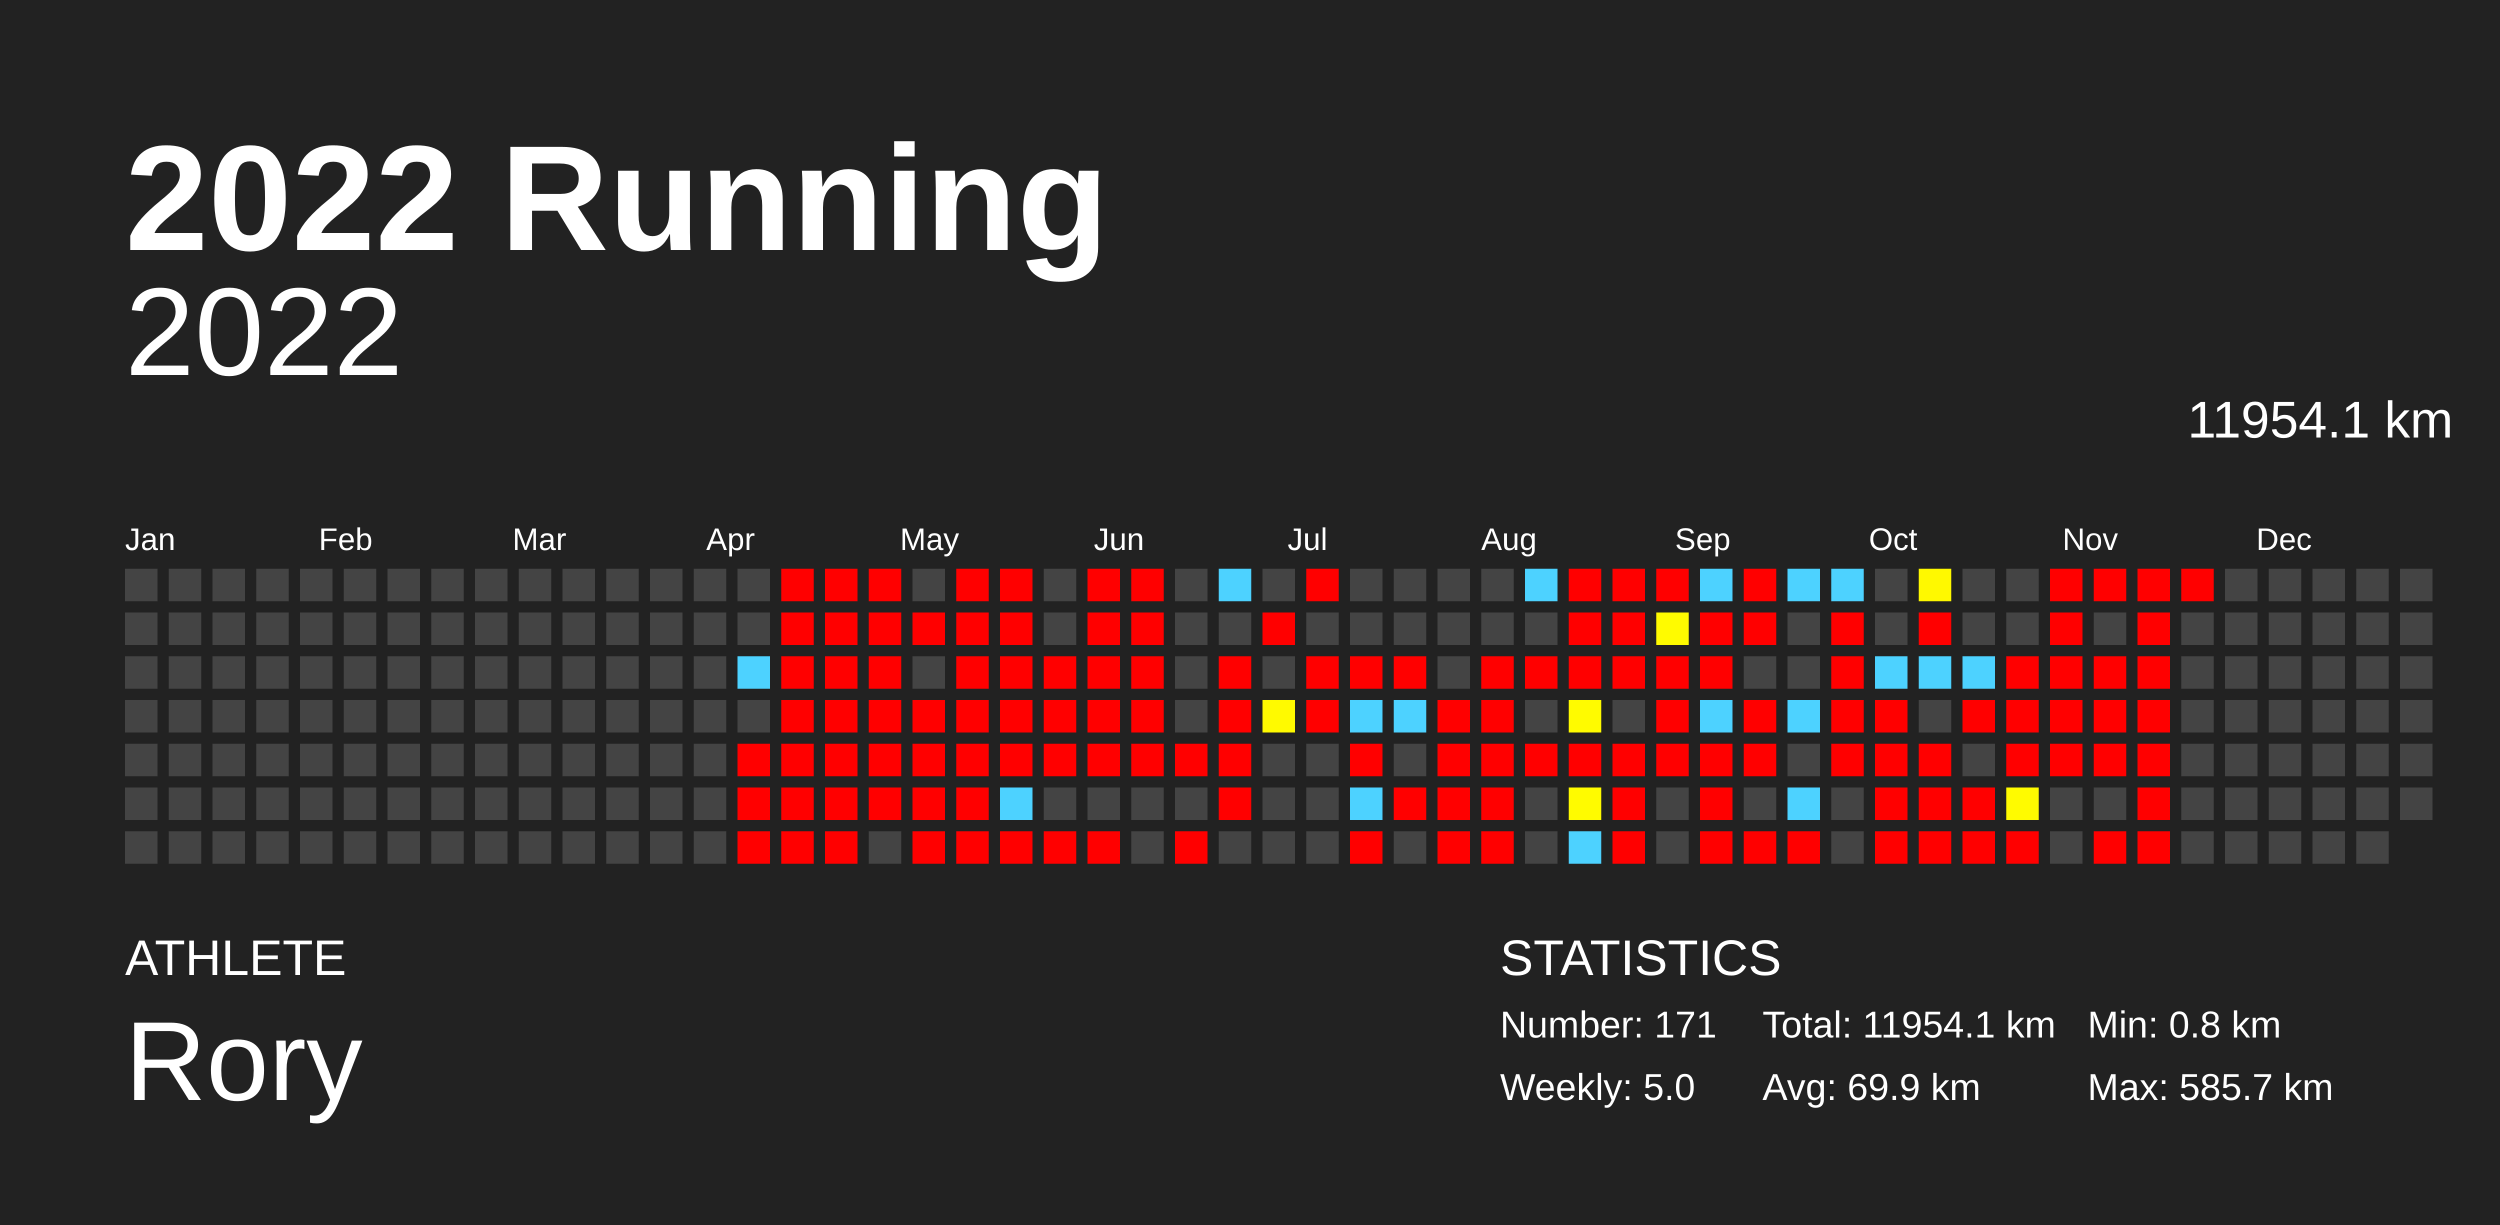
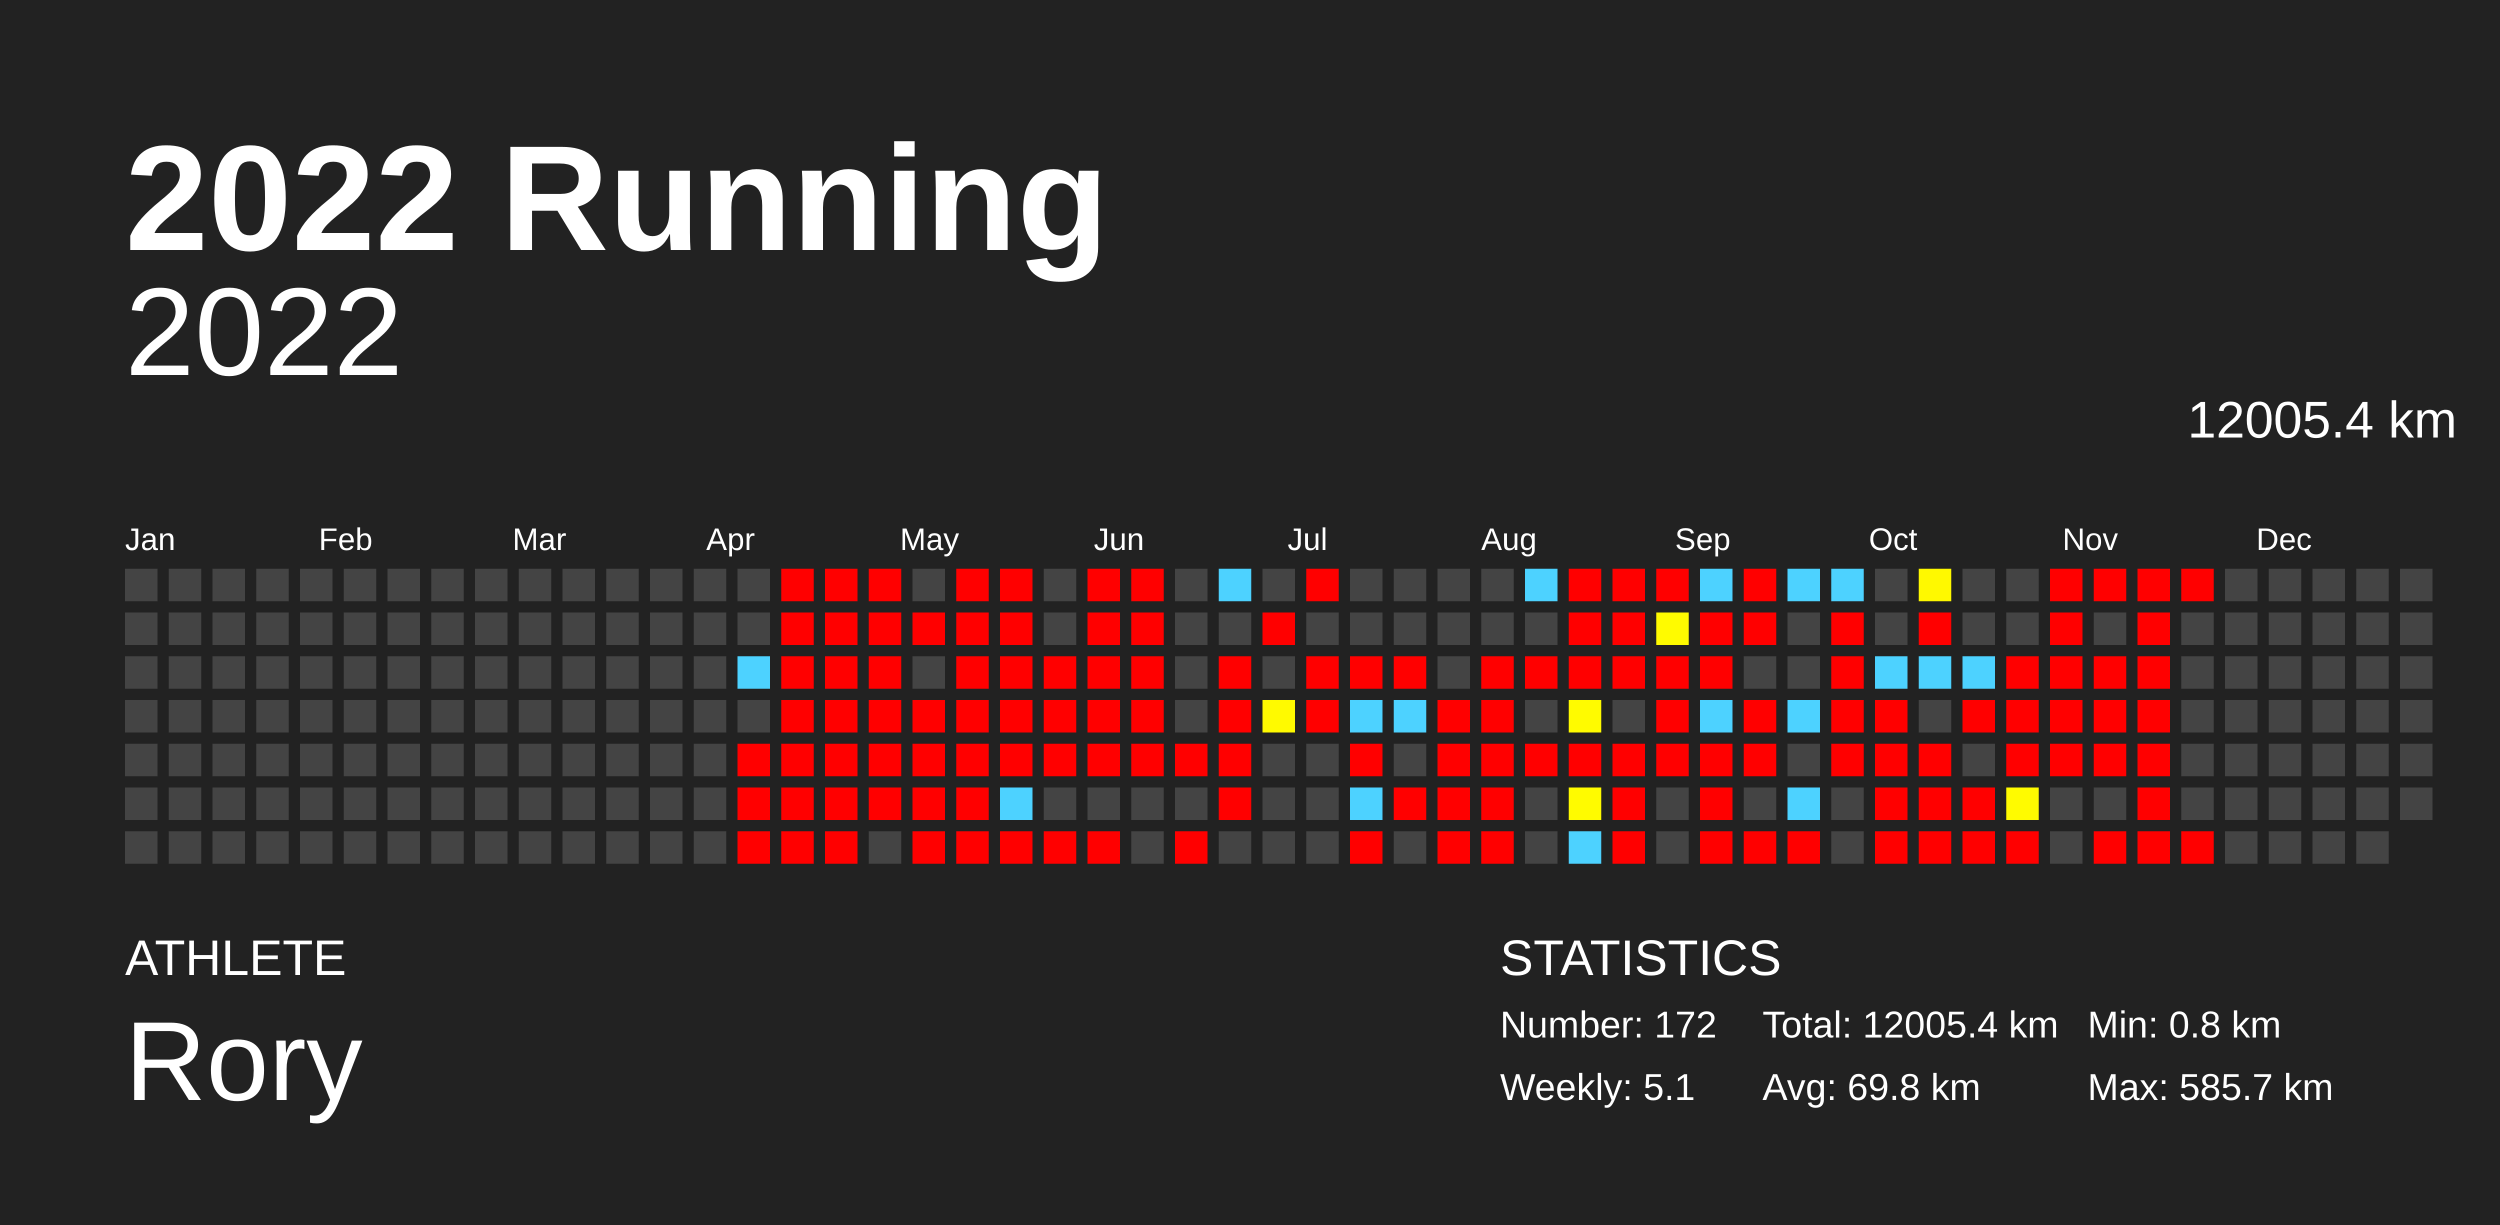
<svg xmlns="http://www.w3.org/2000/svg" baseProfile="full" height="98mm" version="1.1" viewBox="0,0,200,98" width="200mm">
  <defs />
  <rect fill="#222222" height="98" width="200" x="0" y="0" />
  <text fill="#FFFFFF" style="font-size:12px; font-family:Arial; font-weight:bold;" x="10" y="20">2022 Running</text>
  <text fill="#FFFFFF" style="font-size:4px; font-family:Arial" x="10" y="78">ATHLETE</text>
  <text fill="#FFFFFF" style="font-size:9px; font-family:Arial" x="10" y="88">Rory</text>
  <text fill="#FFFFFF" style="font-size:4px; font-family:Arial" x="120" y="78">STATISTICS</text>
-   <text fill="#FFFFFF" style="font-size:3px; font-family:Arial" x="120" y="83">Number: 171</text>
-   <text fill="#FFFFFF" style="font-size:3px; font-family:Arial" x="120" y="88">Weekly: 5.0</text>
-   <text fill="#FFFFFF" style="font-size:3px; font-family:Arial" x="141" y="83">Total: 11954.1 km</text>
-   <text fill="#FFFFFF" style="font-size:3px; font-family:Arial" x="141" y="88">Avg: 69.9 km</text>
+   <text fill="#FFFFFF" style="font-size:3px; font-family:Arial" x="120" y="83">Number: 172</text>
+   <text fill="#FFFFFF" style="font-size:3px; font-family:Arial" x="120" y="88">Weekly: 5.1</text>
+   <text fill="#FFFFFF" style="font-size:3px; font-family:Arial" x="141" y="83">Total: 12005.4 km</text>
+   <text fill="#FFFFFF" style="font-size:3px; font-family:Arial" x="141" y="88">Avg: 69.8 km</text>
  <text fill="#FFFFFF" style="font-size:3px; font-family:Arial" x="167" y="83">Min: 0.8 km</text>
  <text fill="#FFFFFF" style="font-size:3px; font-family:Arial" x="167" y="88">Max: 585.7 km</text>
  <text alignment-baseline="hanging" fill="#FFFFFF" style="font-size:10.0px; font-family:Arial;" x="10" y="30">2022</text>
-   <text alignment-baseline="hanging" fill="#FFFFFF" style="font-size:4.125px; font-family:Arial;" x="175" y="35">11954.1 km</text>
+   <text alignment-baseline="hanging" fill="#FFFFFF" style="font-size:4.125px; font-family:Arial;" x="175" y="35">12005.4 km</text>
  <text fill="#FFFFFF" style="font-size:2.5px; font-family:Arial" x="10.0" y="44">Jan</text>
  <text fill="#FFFFFF" style="font-size:2.5px; font-family:Arial" x="25.5" y="44">Feb</text>
  <text fill="#FFFFFF" style="font-size:2.5px; font-family:Arial" x="41.0" y="44">Mar</text>
  <text fill="#FFFFFF" style="font-size:2.5px; font-family:Arial" x="56.5" y="44">Apr</text>
  <text fill="#FFFFFF" style="font-size:2.5px; font-family:Arial" x="72.0" y="44">May</text>
  <text fill="#FFFFFF" style="font-size:2.5px; font-family:Arial" x="87.5" y="44">Jun</text>
  <text fill="#FFFFFF" style="font-size:2.5px; font-family:Arial" x="103.0" y="44">Jul</text>
  <text fill="#FFFFFF" style="font-size:2.5px; font-family:Arial" x="118.5" y="44">Aug</text>
  <text fill="#FFFFFF" style="font-size:2.5px; font-family:Arial" x="134.0" y="44">Sep</text>
  <text fill="#FFFFFF" style="font-size:2.5px; font-family:Arial" x="149.5" y="44">Oct</text>
  <text fill="#FFFFFF" style="font-size:2.5px; font-family:Arial" x="165.0" y="44">Nov</text>
  <text fill="#FFFFFF" style="font-size:2.5px; font-family:Arial" x="180.5" y="44">Dec</text>
  <rect fill="#444444" height="2.6" width="2.6" x="10.0" y="45.5" />
  <rect fill="#444444" height="2.6" width="2.6" x="10.0" y="49.0" />
  <rect fill="#444444" height="2.6" width="2.6" x="10.0" y="52.5" />
  <rect fill="#444444" height="2.6" width="2.6" x="10.0" y="56.0" />
  <rect fill="#444444" height="2.6" width="2.6" x="10.0" y="59.5" />
  <rect fill="#444444" height="2.6" width="2.6" x="10.0" y="63.0" />
  <rect fill="#444444" height="2.6" width="2.6" x="10.0" y="66.5" />
  <rect fill="#444444" height="2.6" width="2.6" x="13.5" y="45.5" />
  <rect fill="#444444" height="2.6" width="2.6" x="13.5" y="49.0" />
  <rect fill="#444444" height="2.6" width="2.6" x="13.5" y="52.5" />
  <rect fill="#444444" height="2.6" width="2.6" x="13.5" y="56.0" />
  <rect fill="#444444" height="2.6" width="2.6" x="13.5" y="59.5" />
  <rect fill="#444444" height="2.6" width="2.6" x="13.5" y="63.0" />
  <rect fill="#444444" height="2.6" width="2.6" x="13.5" y="66.5" />
  <rect fill="#444444" height="2.6" width="2.6" x="17.0" y="45.5" />
  <rect fill="#444444" height="2.6" width="2.6" x="17.0" y="49.0" />
  <rect fill="#444444" height="2.6" width="2.6" x="17.0" y="52.5" />
  <rect fill="#444444" height="2.6" width="2.6" x="17.0" y="56.0" />
  <rect fill="#444444" height="2.6" width="2.6" x="17.0" y="59.5" />
  <rect fill="#444444" height="2.6" width="2.6" x="17.0" y="63.0" />
  <rect fill="#444444" height="2.6" width="2.6" x="17.0" y="66.5" />
  <rect fill="#444444" height="2.6" width="2.6" x="20.5" y="45.5" />
  <rect fill="#444444" height="2.6" width="2.6" x="20.5" y="49.0" />
  <rect fill="#444444" height="2.6" width="2.6" x="20.5" y="52.5" />
  <rect fill="#444444" height="2.6" width="2.6" x="20.5" y="56.0" />
  <rect fill="#444444" height="2.6" width="2.6" x="20.5" y="59.5" />
  <rect fill="#444444" height="2.6" width="2.6" x="20.5" y="63.0" />
  <rect fill="#444444" height="2.6" width="2.6" x="20.5" y="66.5" />
  <rect fill="#444444" height="2.6" width="2.6" x="24.0" y="45.5" />
  <rect fill="#444444" height="2.6" width="2.6" x="24.0" y="49.0" />
  <rect fill="#444444" height="2.6" width="2.6" x="24.0" y="52.5" />
  <rect fill="#444444" height="2.6" width="2.6" x="24.0" y="56.0" />
  <rect fill="#444444" height="2.6" width="2.6" x="24.0" y="59.5" />
  <rect fill="#444444" height="2.6" width="2.6" x="24.0" y="63.0" />
  <rect fill="#444444" height="2.6" width="2.6" x="24.0" y="66.5" />
  <rect fill="#444444" height="2.6" width="2.6" x="27.5" y="45.5" />
  <rect fill="#444444" height="2.6" width="2.6" x="27.5" y="49.0" />
  <rect fill="#444444" height="2.6" width="2.6" x="27.5" y="52.5" />
  <rect fill="#444444" height="2.6" width="2.6" x="27.5" y="56.0" />
  <rect fill="#444444" height="2.6" width="2.6" x="27.5" y="59.5" />
  <rect fill="#444444" height="2.6" width="2.6" x="27.5" y="63.0" />
  <rect fill="#444444" height="2.6" width="2.6" x="27.5" y="66.5" />
  <rect fill="#444444" height="2.6" width="2.6" x="31.0" y="45.5" />
  <rect fill="#444444" height="2.6" width="2.6" x="31.0" y="49.0" />
  <rect fill="#444444" height="2.6" width="2.6" x="31.0" y="52.5" />
  <rect fill="#444444" height="2.6" width="2.6" x="31.0" y="56.0" />
  <rect fill="#444444" height="2.6" width="2.6" x="31.0" y="59.5" />
  <rect fill="#444444" height="2.6" width="2.6" x="31.0" y="63.0" />
  <rect fill="#444444" height="2.6" width="2.6" x="31.0" y="66.5" />
  <rect fill="#444444" height="2.6" width="2.6" x="34.5" y="45.5" />
  <rect fill="#444444" height="2.6" width="2.6" x="34.5" y="49.0" />
  <rect fill="#444444" height="2.6" width="2.6" x="34.5" y="52.5" />
  <rect fill="#444444" height="2.6" width="2.6" x="34.5" y="56.0" />
  <rect fill="#444444" height="2.6" width="2.6" x="34.5" y="59.5" />
  <rect fill="#444444" height="2.6" width="2.6" x="34.5" y="63.0" />
  <rect fill="#444444" height="2.6" width="2.6" x="34.5" y="66.5" />
  <rect fill="#444444" height="2.6" width="2.6" x="38.0" y="45.5" />
  <rect fill="#444444" height="2.6" width="2.6" x="38.0" y="49.0" />
  <rect fill="#444444" height="2.6" width="2.6" x="38.0" y="52.5" />
  <rect fill="#444444" height="2.6" width="2.6" x="38.0" y="56.0" />
  <rect fill="#444444" height="2.6" width="2.6" x="38.0" y="59.5" />
  <rect fill="#444444" height="2.6" width="2.6" x="38.0" y="63.0" />
  <rect fill="#444444" height="2.6" width="2.6" x="38.0" y="66.5" />
  <rect fill="#444444" height="2.6" width="2.6" x="41.5" y="45.5" />
  <rect fill="#444444" height="2.6" width="2.6" x="41.5" y="49.0" />
  <rect fill="#444444" height="2.6" width="2.6" x="41.5" y="52.5" />
  <rect fill="#444444" height="2.6" width="2.6" x="41.5" y="56.0" />
  <rect fill="#444444" height="2.6" width="2.6" x="41.5" y="59.5" />
  <rect fill="#444444" height="2.6" width="2.6" x="41.5" y="63.0" />
  <rect fill="#444444" height="2.6" width="2.6" x="41.5" y="66.5" />
  <rect fill="#444444" height="2.6" width="2.6" x="45.0" y="45.5" />
  <rect fill="#444444" height="2.6" width="2.6" x="45.0" y="49.0" />
  <rect fill="#444444" height="2.6" width="2.6" x="45.0" y="52.5" />
  <rect fill="#444444" height="2.6" width="2.6" x="45.0" y="56.0" />
  <rect fill="#444444" height="2.6" width="2.6" x="45.0" y="59.5" />
  <rect fill="#444444" height="2.6" width="2.6" x="45.0" y="63.0" />
  <rect fill="#444444" height="2.6" width="2.6" x="45.0" y="66.5" />
  <rect fill="#444444" height="2.6" width="2.6" x="48.5" y="45.5" />
  <rect fill="#444444" height="2.6" width="2.6" x="48.5" y="49.0" />
  <rect fill="#444444" height="2.6" width="2.6" x="48.5" y="52.5" />
  <rect fill="#444444" height="2.6" width="2.6" x="48.5" y="56.0" />
  <rect fill="#444444" height="2.6" width="2.6" x="48.5" y="59.5" />
  <rect fill="#444444" height="2.6" width="2.6" x="48.5" y="63.0" />
  <rect fill="#444444" height="2.6" width="2.6" x="48.5" y="66.5" />
  <rect fill="#444444" height="2.6" width="2.6" x="52.0" y="45.5" />
  <rect fill="#444444" height="2.6" width="2.6" x="52.0" y="49.0" />
  <rect fill="#444444" height="2.6" width="2.6" x="52.0" y="52.5" />
  <rect fill="#444444" height="2.6" width="2.6" x="52.0" y="56.0" />
  <rect fill="#444444" height="2.6" width="2.6" x="52.0" y="59.5" />
  <rect fill="#444444" height="2.6" width="2.6" x="52.0" y="63.0" />
  <rect fill="#444444" height="2.6" width="2.6" x="52.0" y="66.5" />
  <rect fill="#444444" height="2.6" width="2.6" x="55.5" y="45.5" />
  <rect fill="#444444" height="2.6" width="2.6" x="55.5" y="49.0" />
  <rect fill="#444444" height="2.6" width="2.6" x="55.5" y="52.5" />
  <rect fill="#444444" height="2.6" width="2.6" x="55.5" y="56.0" />
  <rect fill="#444444" height="2.6" width="2.6" x="55.5" y="59.5" />
  <rect fill="#444444" height="2.6" width="2.6" x="55.5" y="63.0" />
  <rect fill="#444444" height="2.6" width="2.6" x="55.5" y="66.5" />
  <rect fill="#444444" height="2.6" width="2.6" x="59.0" y="45.5" />
  <rect fill="#444444" height="2.6" width="2.6" x="59.0" y="49.0" />
  <rect fill="#4dd2ff" height="2.6" width="2.6" x="59.0" y="52.5" />
  <rect fill="#444444" height="2.6" width="2.6" x="59.0" y="56.0" />
  <rect fill="red" height="2.6" width="2.6" x="59.0" y="59.5" />
  <rect fill="red" height="2.6" width="2.6" x="59.0" y="63.0" />
  <rect fill="red" height="2.6" width="2.6" x="59.0" y="66.5" />
  <rect fill="red" height="2.6" width="2.6" x="62.5" y="45.5" />
  <rect fill="red" height="2.6" width="2.6" x="62.5" y="49.0" />
  <rect fill="red" height="2.6" width="2.6" x="62.5" y="52.5" />
  <rect fill="red" height="2.6" width="2.6" x="62.5" y="56.0" />
  <rect fill="red" height="2.6" width="2.6" x="62.5" y="59.5" />
  <rect fill="red" height="2.6" width="2.6" x="62.5" y="63.0" />
  <rect fill="red" height="2.6" width="2.6" x="62.5" y="66.5" />
  <rect fill="red" height="2.6" width="2.6" x="66.0" y="45.5" />
  <rect fill="red" height="2.6" width="2.6" x="66.0" y="49.0" />
  <rect fill="red" height="2.6" width="2.6" x="66.0" y="52.5" />
  <rect fill="red" height="2.6" width="2.6" x="66.0" y="56.0" />
  <rect fill="red" height="2.6" width="2.6" x="66.0" y="59.5" />
  <rect fill="red" height="2.6" width="2.6" x="66.0" y="63.0" />
  <rect fill="red" height="2.6" width="2.6" x="66.0" y="66.5" />
  <rect fill="red" height="2.6" width="2.6" x="69.5" y="45.5" />
  <rect fill="red" height="2.6" width="2.6" x="69.5" y="49.0" />
  <rect fill="red" height="2.6" width="2.6" x="69.5" y="52.5" />
  <rect fill="red" height="2.6" width="2.6" x="69.5" y="56.0" />
  <rect fill="red" height="2.6" width="2.6" x="69.5" y="59.5" />
  <rect fill="red" height="2.6" width="2.6" x="69.5" y="63.0" />
  <rect fill="#444444" height="2.6" width="2.6" x="69.5" y="66.5" />
  <rect fill="#444444" height="2.6" width="2.6" x="73.0" y="45.5" />
  <rect fill="red" height="2.6" width="2.6" x="73.0" y="49.0" />
  <rect fill="#444444" height="2.6" width="2.6" x="73.0" y="52.5" />
  <rect fill="red" height="2.6" width="2.6" x="73.0" y="56.0" />
  <rect fill="red" height="2.6" width="2.6" x="73.0" y="59.5" />
  <rect fill="red" height="2.6" width="2.6" x="73.0" y="63.0" />
  <rect fill="red" height="2.6" width="2.6" x="73.0" y="66.5" />
  <rect fill="red" height="2.6" width="2.6" x="76.5" y="45.5" />
  <rect fill="red" height="2.6" width="2.6" x="76.5" y="49.0" />
  <rect fill="red" height="2.6" width="2.6" x="76.5" y="52.5" />
  <rect fill="red" height="2.6" width="2.6" x="76.5" y="56.0" />
  <rect fill="red" height="2.6" width="2.6" x="76.5" y="59.5" />
  <rect fill="red" height="2.6" width="2.6" x="76.5" y="63.0" />
  <rect fill="red" height="2.6" width="2.6" x="76.5" y="66.5" />
  <rect fill="red" height="2.6" width="2.6" x="80.0" y="45.5" />
  <rect fill="red" height="2.6" width="2.6" x="80.0" y="49.0" />
  <rect fill="red" height="2.6" width="2.6" x="80.0" y="52.5" />
  <rect fill="red" height="2.6" width="2.6" x="80.0" y="56.0" />
  <rect fill="red" height="2.6" width="2.6" x="80.0" y="59.5" />
  <rect fill="#4dd2ff" height="2.6" width="2.6" x="80.0" y="63.0" />
  <rect fill="red" height="2.6" width="2.6" x="80.0" y="66.5" />
  <rect fill="#444444" height="2.6" width="2.6" x="83.5" y="45.5" />
  <rect fill="#444444" height="2.6" width="2.6" x="83.5" y="49.0" />
  <rect fill="red" height="2.6" width="2.6" x="83.5" y="52.5" />
  <rect fill="red" height="2.6" width="2.6" x="83.5" y="56.0" />
  <rect fill="red" height="2.6" width="2.6" x="83.5" y="59.5" />
  <rect fill="#444444" height="2.6" width="2.6" x="83.5" y="63.0" />
  <rect fill="red" height="2.6" width="2.6" x="83.5" y="66.5" />
  <rect fill="red" height="2.6" width="2.6" x="87.0" y="45.5" />
  <rect fill="red" height="2.6" width="2.6" x="87.0" y="49.0" />
  <rect fill="red" height="2.6" width="2.6" x="87.0" y="52.5" />
  <rect fill="red" height="2.6" width="2.6" x="87.0" y="56.0" />
  <rect fill="red" height="2.6" width="2.6" x="87.0" y="59.5" />
  <rect fill="#444444" height="2.6" width="2.6" x="87.0" y="63.0" />
  <rect fill="red" height="2.6" width="2.6" x="87.0" y="66.5" />
  <rect fill="red" height="2.6" width="2.6" x="90.5" y="45.5" />
  <rect fill="red" height="2.6" width="2.6" x="90.5" y="49.0" />
  <rect fill="red" height="2.6" width="2.6" x="90.5" y="52.5" />
  <rect fill="red" height="2.6" width="2.6" x="90.5" y="56.0" />
  <rect fill="red" height="2.6" width="2.6" x="90.5" y="59.5" />
  <rect fill="#444444" height="2.6" width="2.6" x="90.5" y="63.0" />
  <rect fill="#444444" height="2.6" width="2.6" x="90.5" y="66.5" />
  <rect fill="#444444" height="2.6" width="2.6" x="94.0" y="45.5" />
  <rect fill="#444444" height="2.6" width="2.6" x="94.0" y="49.0" />
  <rect fill="#444444" height="2.6" width="2.6" x="94.0" y="52.5" />
  <rect fill="#444444" height="2.6" width="2.6" x="94.0" y="56.0" />
  <rect fill="red" height="2.6" width="2.6" x="94.0" y="59.5" />
  <rect fill="#444444" height="2.6" width="2.6" x="94.0" y="63.0" />
  <rect fill="red" height="2.6" width="2.6" x="94.0" y="66.5" />
  <rect fill="#4dd2ff" height="2.6" width="2.6" x="97.5" y="45.5" />
  <rect fill="#444444" height="2.6" width="2.6" x="97.5" y="49.0" />
  <rect fill="red" height="2.6" width="2.6" x="97.5" y="52.5" />
  <rect fill="red" height="2.6" width="2.6" x="97.5" y="56.0" />
  <rect fill="red" height="2.6" width="2.6" x="97.5" y="59.5" />
  <rect fill="red" height="2.6" width="2.6" x="97.5" y="63.0" />
  <rect fill="#444444" height="2.6" width="2.6" x="97.5" y="66.5" />
  <rect fill="#444444" height="2.6" width="2.6" x="101.0" y="45.5" />
  <rect fill="red" height="2.6" width="2.6" x="101.0" y="49.0" />
  <rect fill="#444444" height="2.6" width="2.6" x="101.0" y="52.5" />
  <rect fill="#fffa00" height="2.6" width="2.6" x="101.0" y="56.0" />
  <rect fill="#444444" height="2.6" width="2.6" x="101.0" y="59.5" />
  <rect fill="#444444" height="2.6" width="2.6" x="101.0" y="63.0" />
  <rect fill="#444444" height="2.6" width="2.6" x="101.0" y="66.5" />
  <rect fill="red" height="2.6" width="2.6" x="104.5" y="45.5" />
  <rect fill="#444444" height="2.6" width="2.6" x="104.5" y="49.0" />
  <rect fill="red" height="2.6" width="2.6" x="104.5" y="52.5" />
  <rect fill="red" height="2.6" width="2.6" x="104.5" y="56.0" />
  <rect fill="#444444" height="2.6" width="2.6" x="104.5" y="59.5" />
  <rect fill="#444444" height="2.6" width="2.6" x="104.5" y="63.0" />
  <rect fill="#444444" height="2.6" width="2.6" x="104.5" y="66.5" />
  <rect fill="#444444" height="2.6" width="2.6" x="108.0" y="45.5" />
  <rect fill="#444444" height="2.6" width="2.6" x="108.0" y="49.0" />
  <rect fill="red" height="2.6" width="2.6" x="108.0" y="52.5" />
  <rect fill="#4dd2ff" height="2.6" width="2.6" x="108.0" y="56.0" />
  <rect fill="red" height="2.6" width="2.6" x="108.0" y="59.5" />
  <rect fill="#4dd2ff" height="2.6" width="2.6" x="108.0" y="63.0" />
  <rect fill="red" height="2.6" width="2.6" x="108.0" y="66.5" />
  <rect fill="#444444" height="2.6" width="2.6" x="111.5" y="45.5" />
  <rect fill="#444444" height="2.6" width="2.6" x="111.5" y="49.0" />
  <rect fill="red" height="2.6" width="2.6" x="111.5" y="52.5" />
  <rect fill="#4dd2ff" height="2.6" width="2.6" x="111.5" y="56.0" />
  <rect fill="#444444" height="2.6" width="2.6" x="111.5" y="59.5" />
  <rect fill="red" height="2.6" width="2.6" x="111.5" y="63.0" />
  <rect fill="#444444" height="2.6" width="2.6" x="111.5" y="66.5" />
  <rect fill="#444444" height="2.6" width="2.6" x="115.0" y="45.5" />
  <rect fill="#444444" height="2.6" width="2.6" x="115.0" y="49.0" />
  <rect fill="#444444" height="2.6" width="2.6" x="115.0" y="52.5" />
  <rect fill="red" height="2.6" width="2.6" x="115.0" y="56.0" />
  <rect fill="red" height="2.6" width="2.6" x="115.0" y="59.5" />
  <rect fill="red" height="2.6" width="2.6" x="115.0" y="63.0" />
  <rect fill="red" height="2.6" width="2.6" x="115.0" y="66.5" />
  <rect fill="#444444" height="2.6" width="2.6" x="118.5" y="45.5" />
  <rect fill="#444444" height="2.6" width="2.6" x="118.5" y="49.0" />
  <rect fill="red" height="2.6" width="2.6" x="118.5" y="52.5" />
  <rect fill="red" height="2.6" width="2.6" x="118.5" y="56.0" />
  <rect fill="red" height="2.6" width="2.6" x="118.5" y="59.5" />
  <rect fill="red" height="2.6" width="2.6" x="118.5" y="63.0" />
  <rect fill="red" height="2.6" width="2.6" x="118.5" y="66.5" />
  <rect fill="#4dd2ff" height="2.6" width="2.6" x="122.0" y="45.5" />
  <rect fill="#444444" height="2.6" width="2.6" x="122.0" y="49.0" />
  <rect fill="red" height="2.6" width="2.6" x="122.0" y="52.5" />
  <rect fill="#444444" height="2.6" width="2.6" x="122.0" y="56.0" />
  <rect fill="red" height="2.6" width="2.6" x="122.0" y="59.5" />
  <rect fill="#444444" height="2.6" width="2.6" x="122.0" y="63.0" />
  <rect fill="#444444" height="2.6" width="2.6" x="122.0" y="66.5" />
  <rect fill="red" height="2.6" width="2.6" x="125.5" y="45.5" />
  <rect fill="red" height="2.6" width="2.6" x="125.5" y="49.0" />
  <rect fill="red" height="2.6" width="2.6" x="125.5" y="52.5" />
  <rect fill="#fffb00" height="2.6" width="2.6" x="125.5" y="56.0" />
  <rect fill="red" height="2.6" width="2.6" x="125.5" y="59.5" />
  <rect fill="#fffb00" height="2.6" width="2.6" x="125.5" y="63.0" />
  <rect fill="#4dd2ff" height="2.6" width="2.6" x="125.5" y="66.5" />
  <rect fill="red" height="2.6" width="2.6" x="129.0" y="45.5" />
  <rect fill="red" height="2.6" width="2.6" x="129.0" y="49.0" />
  <rect fill="red" height="2.6" width="2.6" x="129.0" y="52.5" />
  <rect fill="#444444" height="2.6" width="2.6" x="129.0" y="56.0" />
  <rect fill="red" height="2.6" width="2.6" x="129.0" y="59.5" />
  <rect fill="red" height="2.6" width="2.6" x="129.0" y="63.0" />
  <rect fill="red" height="2.6" width="2.6" x="129.0" y="66.5" />
  <rect fill="red" height="2.6" width="2.6" x="132.5" y="45.5" />
  <rect fill="#fffb00" height="2.6" width="2.6" x="132.5" y="49.0" />
  <rect fill="red" height="2.6" width="2.6" x="132.5" y="52.5" />
  <rect fill="red" height="2.6" width="2.6" x="132.5" y="56.0" />
  <rect fill="red" height="2.6" width="2.6" x="132.5" y="59.5" />
  <rect fill="#444444" height="2.6" width="2.6" x="132.5" y="63.0" />
  <rect fill="#444444" height="2.6" width="2.6" x="132.5" y="66.5" />
  <rect fill="#4dd2ff" height="2.6" width="2.6" x="136.0" y="45.5" />
  <rect fill="red" height="2.6" width="2.6" x="136.0" y="49.0" />
  <rect fill="red" height="2.6" width="2.6" x="136.0" y="52.5" />
  <rect fill="#4dd2ff" height="2.6" width="2.6" x="136.0" y="56.0" />
  <rect fill="red" height="2.6" width="2.6" x="136.0" y="59.5" />
  <rect fill="red" height="2.6" width="2.6" x="136.0" y="63.0" />
  <rect fill="red" height="2.6" width="2.6" x="136.0" y="66.5" />
  <rect fill="red" height="2.6" width="2.6" x="139.5" y="45.5" />
  <rect fill="red" height="2.6" width="2.6" x="139.5" y="49.0" />
  <rect fill="#444444" height="2.6" width="2.6" x="139.5" y="52.5" />
  <rect fill="red" height="2.6" width="2.6" x="139.5" y="56.0" />
  <rect fill="red" height="2.6" width="2.6" x="139.5" y="59.5" />
  <rect fill="#444444" height="2.6" width="2.6" x="139.5" y="63.0" />
  <rect fill="red" height="2.6" width="2.6" x="139.5" y="66.5" />
  <rect fill="#4dd2ff" height="2.6" width="2.6" x="143.0" y="45.5" />
  <rect fill="#444444" height="2.6" width="2.6" x="143.0" y="49.0" />
  <rect fill="#444444" height="2.6" width="2.6" x="143.0" y="52.5" />
  <rect fill="#4dd2ff" height="2.6" width="2.6" x="143.0" y="56.0" />
  <rect fill="#444444" height="2.6" width="2.6" x="143.0" y="59.5" />
  <rect fill="#4dd2ff" height="2.6" width="2.6" x="143.0" y="63.0" />
  <rect fill="red" height="2.6" width="2.6" x="143.0" y="66.5" />
  <rect fill="#4dd2ff" height="2.6" width="2.6" x="146.5" y="45.5" />
  <rect fill="red" height="2.6" width="2.6" x="146.5" y="49.0" />
  <rect fill="red" height="2.6" width="2.6" x="146.5" y="52.5" />
  <rect fill="red" height="2.6" width="2.6" x="146.5" y="56.0" />
  <rect fill="red" height="2.6" width="2.6" x="146.5" y="59.5" />
  <rect fill="#444444" height="2.6" width="2.6" x="146.5" y="63.0" />
  <rect fill="#444444" height="2.6" width="2.6" x="146.5" y="66.5" />
  <rect fill="#444444" height="2.6" width="2.6" x="150.0" y="45.5" />
  <rect fill="#444444" height="2.6" width="2.6" x="150.0" y="49.0" />
  <rect fill="#4dd2ff" height="2.6" width="2.6" x="150.0" y="52.5" />
  <rect fill="red" height="2.6" width="2.6" x="150.0" y="56.0" />
  <rect fill="red" height="2.6" width="2.6" x="150.0" y="59.5" />
  <rect fill="red" height="2.6" width="2.6" x="150.0" y="63.0" />
  <rect fill="red" height="2.6" width="2.6" x="150.0" y="66.5" />
  <rect fill="#fff900" height="2.6" width="2.6" x="153.5" y="45.5" />
  <rect fill="red" height="2.6" width="2.6" x="153.5" y="49.0" />
  <rect fill="#4dd2ff" height="2.6" width="2.6" x="153.5" y="52.5" />
  <rect fill="#444444" height="2.6" width="2.6" x="153.5" y="56.0" />
  <rect fill="red" height="2.6" width="2.6" x="153.5" y="59.5" />
  <rect fill="red" height="2.6" width="2.6" x="153.5" y="63.0" />
  <rect fill="red" height="2.6" width="2.6" x="153.5" y="66.5" />
  <rect fill="#444444" height="2.6" width="2.6" x="157.0" y="45.5" />
  <rect fill="#444444" height="2.6" width="2.6" x="157.0" y="49.0" />
  <rect fill="#4dd2ff" height="2.6" width="2.6" x="157.0" y="52.5" />
  <rect fill="red" height="2.6" width="2.6" x="157.0" y="56.0" />
  <rect fill="#444444" height="2.6" width="2.6" x="157.0" y="59.5" />
  <rect fill="red" height="2.6" width="2.6" x="157.0" y="63.0" />
  <rect fill="red" height="2.6" width="2.6" x="157.0" y="66.5" />
  <rect fill="#444444" height="2.6" width="2.6" x="160.5" y="45.5" />
  <rect fill="#444444" height="2.6" width="2.6" x="160.5" y="49.0" />
  <rect fill="red" height="2.6" width="2.6" x="160.5" y="52.5" />
  <rect fill="red" height="2.6" width="2.6" x="160.5" y="56.0" />
  <rect fill="red" height="2.6" width="2.6" x="160.5" y="59.5" />
  <rect fill="#fffb00" height="2.6" width="2.6" x="160.5" y="63.0" />
  <rect fill="red" height="2.6" width="2.6" x="160.5" y="66.5" />
  <rect fill="red" height="2.6" width="2.6" x="164.0" y="45.5" />
  <rect fill="red" height="2.6" width="2.6" x="164.0" y="49.0" />
  <rect fill="red" height="2.6" width="2.6" x="164.0" y="52.5" />
  <rect fill="red" height="2.6" width="2.6" x="164.0" y="56.0" />
  <rect fill="red" height="2.6" width="2.6" x="164.0" y="59.5" />
  <rect fill="#444444" height="2.6" width="2.6" x="164.0" y="63.0" />
  <rect fill="#444444" height="2.6" width="2.6" x="164.0" y="66.5" />
  <rect fill="red" height="2.6" width="2.6" x="167.5" y="45.5" />
  <rect fill="#444444" height="2.6" width="2.6" x="167.5" y="49.0" />
  <rect fill="red" height="2.6" width="2.6" x="167.5" y="52.5" />
  <rect fill="red" height="2.6" width="2.6" x="167.5" y="56.0" />
  <rect fill="red" height="2.6" width="2.6" x="167.5" y="59.5" />
  <rect fill="#444444" height="2.6" width="2.6" x="167.5" y="63.0" />
  <rect fill="red" height="2.6" width="2.6" x="167.5" y="66.5" />
  <rect fill="red" height="2.6" width="2.6" x="171.0" y="45.5" />
  <rect fill="red" height="2.6" width="2.6" x="171.0" y="49.0" />
  <rect fill="red" height="2.6" width="2.6" x="171.0" y="52.5" />
  <rect fill="red" height="2.6" width="2.6" x="171.0" y="56.0" />
  <rect fill="red" height="2.6" width="2.6" x="171.0" y="59.5" />
  <rect fill="red" height="2.6" width="2.6" x="171.0" y="63.0" />
  <rect fill="red" height="2.6" width="2.6" x="171.0" y="66.5" />
  <rect fill="red" height="2.6" width="2.6" x="174.5" y="45.5" />
  <rect fill="#444444" height="2.6" width="2.6" x="174.5" y="49.0" />
  <rect fill="#444444" height="2.6" width="2.6" x="174.5" y="52.5" />
  <rect fill="#444444" height="2.6" width="2.6" x="174.5" y="56.0" />
  <rect fill="#444444" height="2.6" width="2.6" x="174.5" y="59.5" />
  <rect fill="#444444" height="2.6" width="2.6" x="174.5" y="63.0" />
-   <rect fill="#444444" height="2.6" width="2.6" x="174.5" y="66.5" />
+   <rect fill="red" height="2.6" width="2.6" x="174.5" y="66.5" />
  <rect fill="#444444" height="2.6" width="2.6" x="178.0" y="45.5" />
  <rect fill="#444444" height="2.6" width="2.6" x="178.0" y="49.0" />
  <rect fill="#444444" height="2.6" width="2.6" x="178.0" y="52.5" />
  <rect fill="#444444" height="2.6" width="2.6" x="178.0" y="56.0" />
  <rect fill="#444444" height="2.6" width="2.6" x="178.0" y="59.5" />
  <rect fill="#444444" height="2.6" width="2.6" x="178.0" y="63.0" />
  <rect fill="#444444" height="2.6" width="2.6" x="178.0" y="66.5" />
  <rect fill="#444444" height="2.6" width="2.6" x="181.5" y="45.5" />
  <rect fill="#444444" height="2.6" width="2.6" x="181.5" y="49.0" />
  <rect fill="#444444" height="2.6" width="2.6" x="181.5" y="52.5" />
  <rect fill="#444444" height="2.6" width="2.6" x="181.5" y="56.0" />
  <rect fill="#444444" height="2.6" width="2.6" x="181.5" y="59.5" />
  <rect fill="#444444" height="2.6" width="2.6" x="181.5" y="63.0" />
  <rect fill="#444444" height="2.6" width="2.6" x="181.5" y="66.5" />
  <rect fill="#444444" height="2.6" width="2.6" x="185.0" y="45.5" />
  <rect fill="#444444" height="2.6" width="2.6" x="185.0" y="49.0" />
  <rect fill="#444444" height="2.6" width="2.6" x="185.0" y="52.5" />
  <rect fill="#444444" height="2.6" width="2.6" x="185.0" y="56.0" />
  <rect fill="#444444" height="2.6" width="2.6" x="185.0" y="59.5" />
  <rect fill="#444444" height="2.6" width="2.6" x="185.0" y="63.0" />
  <rect fill="#444444" height="2.6" width="2.6" x="185.0" y="66.5" />
  <rect fill="#444444" height="2.6" width="2.6" x="188.5" y="45.5" />
  <rect fill="#444444" height="2.6" width="2.6" x="188.5" y="49.0" />
  <rect fill="#444444" height="2.6" width="2.6" x="188.5" y="52.5" />
  <rect fill="#444444" height="2.6" width="2.6" x="188.5" y="56.0" />
  <rect fill="#444444" height="2.6" width="2.6" x="188.5" y="59.5" />
  <rect fill="#444444" height="2.6" width="2.6" x="188.5" y="63.0" />
  <rect fill="#444444" height="2.6" width="2.6" x="188.5" y="66.5" />
  <rect fill="#444444" height="2.6" width="2.6" x="192.0" y="45.5" />
  <rect fill="#444444" height="2.6" width="2.6" x="192.0" y="49.0" />
  <rect fill="#444444" height="2.6" width="2.6" x="192.0" y="52.5" />
  <rect fill="#444444" height="2.6" width="2.6" x="192.0" y="56.0" />
  <rect fill="#444444" height="2.6" width="2.6" x="192.0" y="59.5" />
  <rect fill="#444444" height="2.6" width="2.6" x="192.0" y="63.0" />
</svg>
